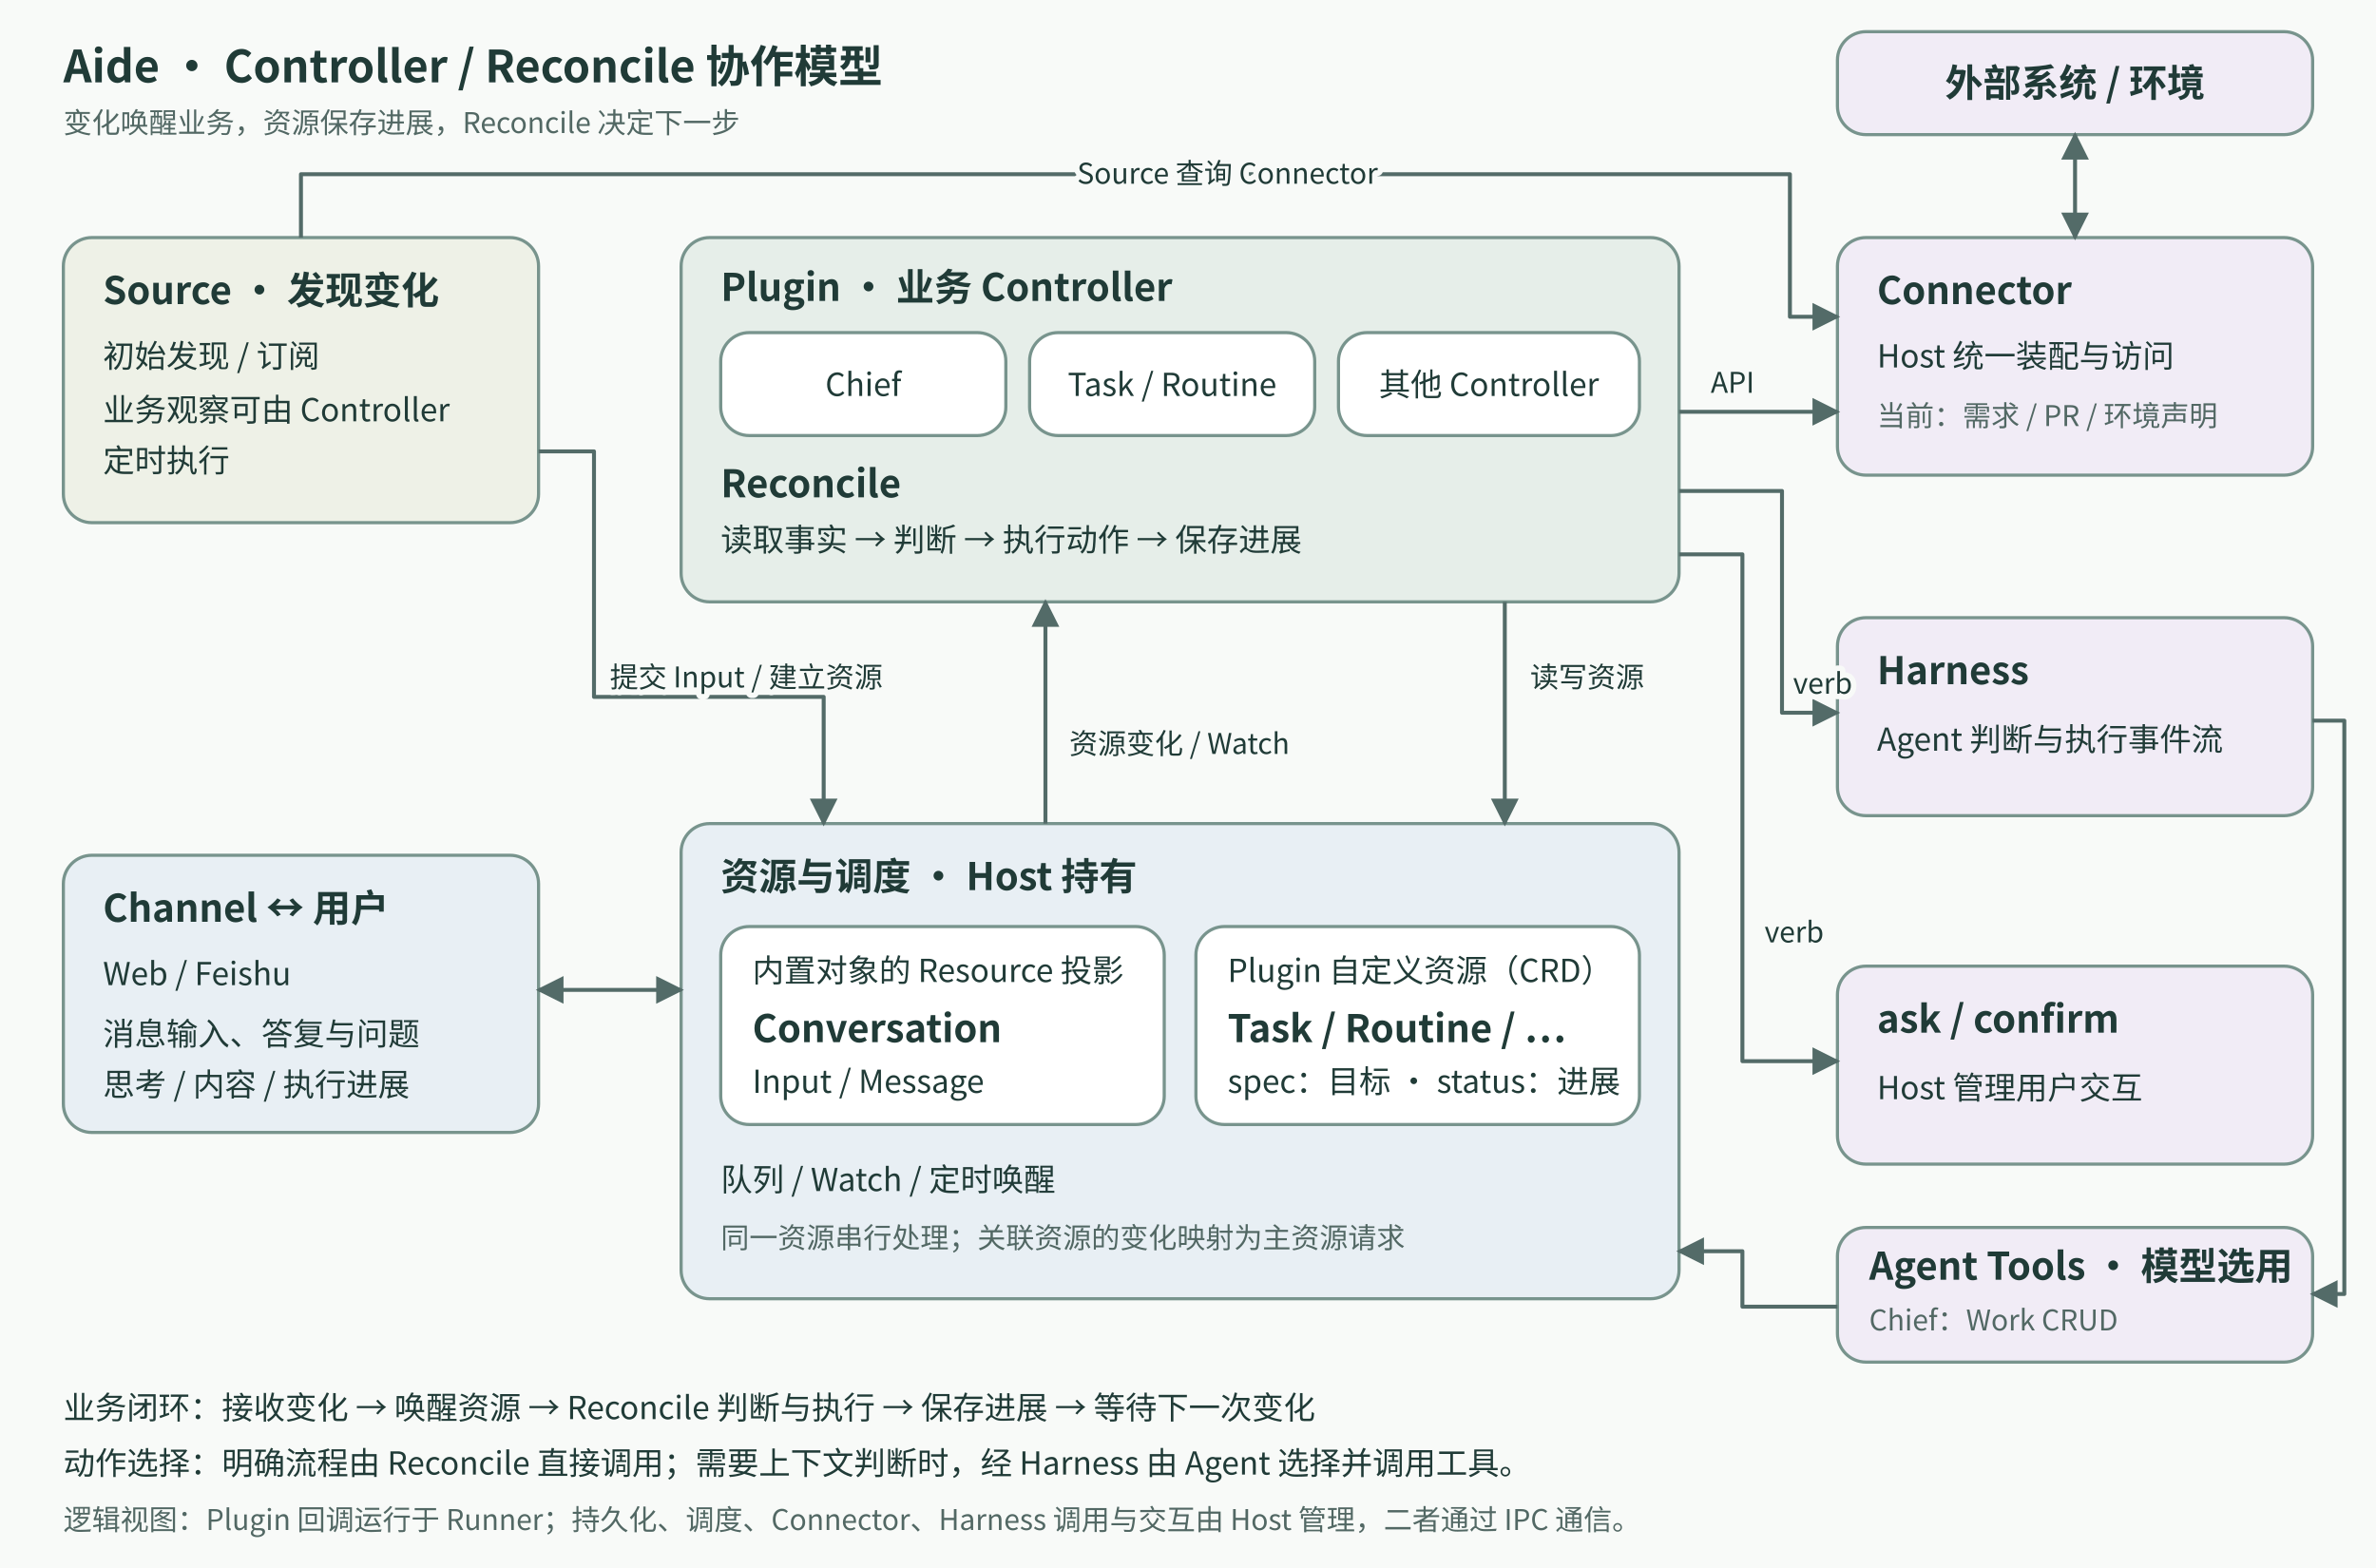
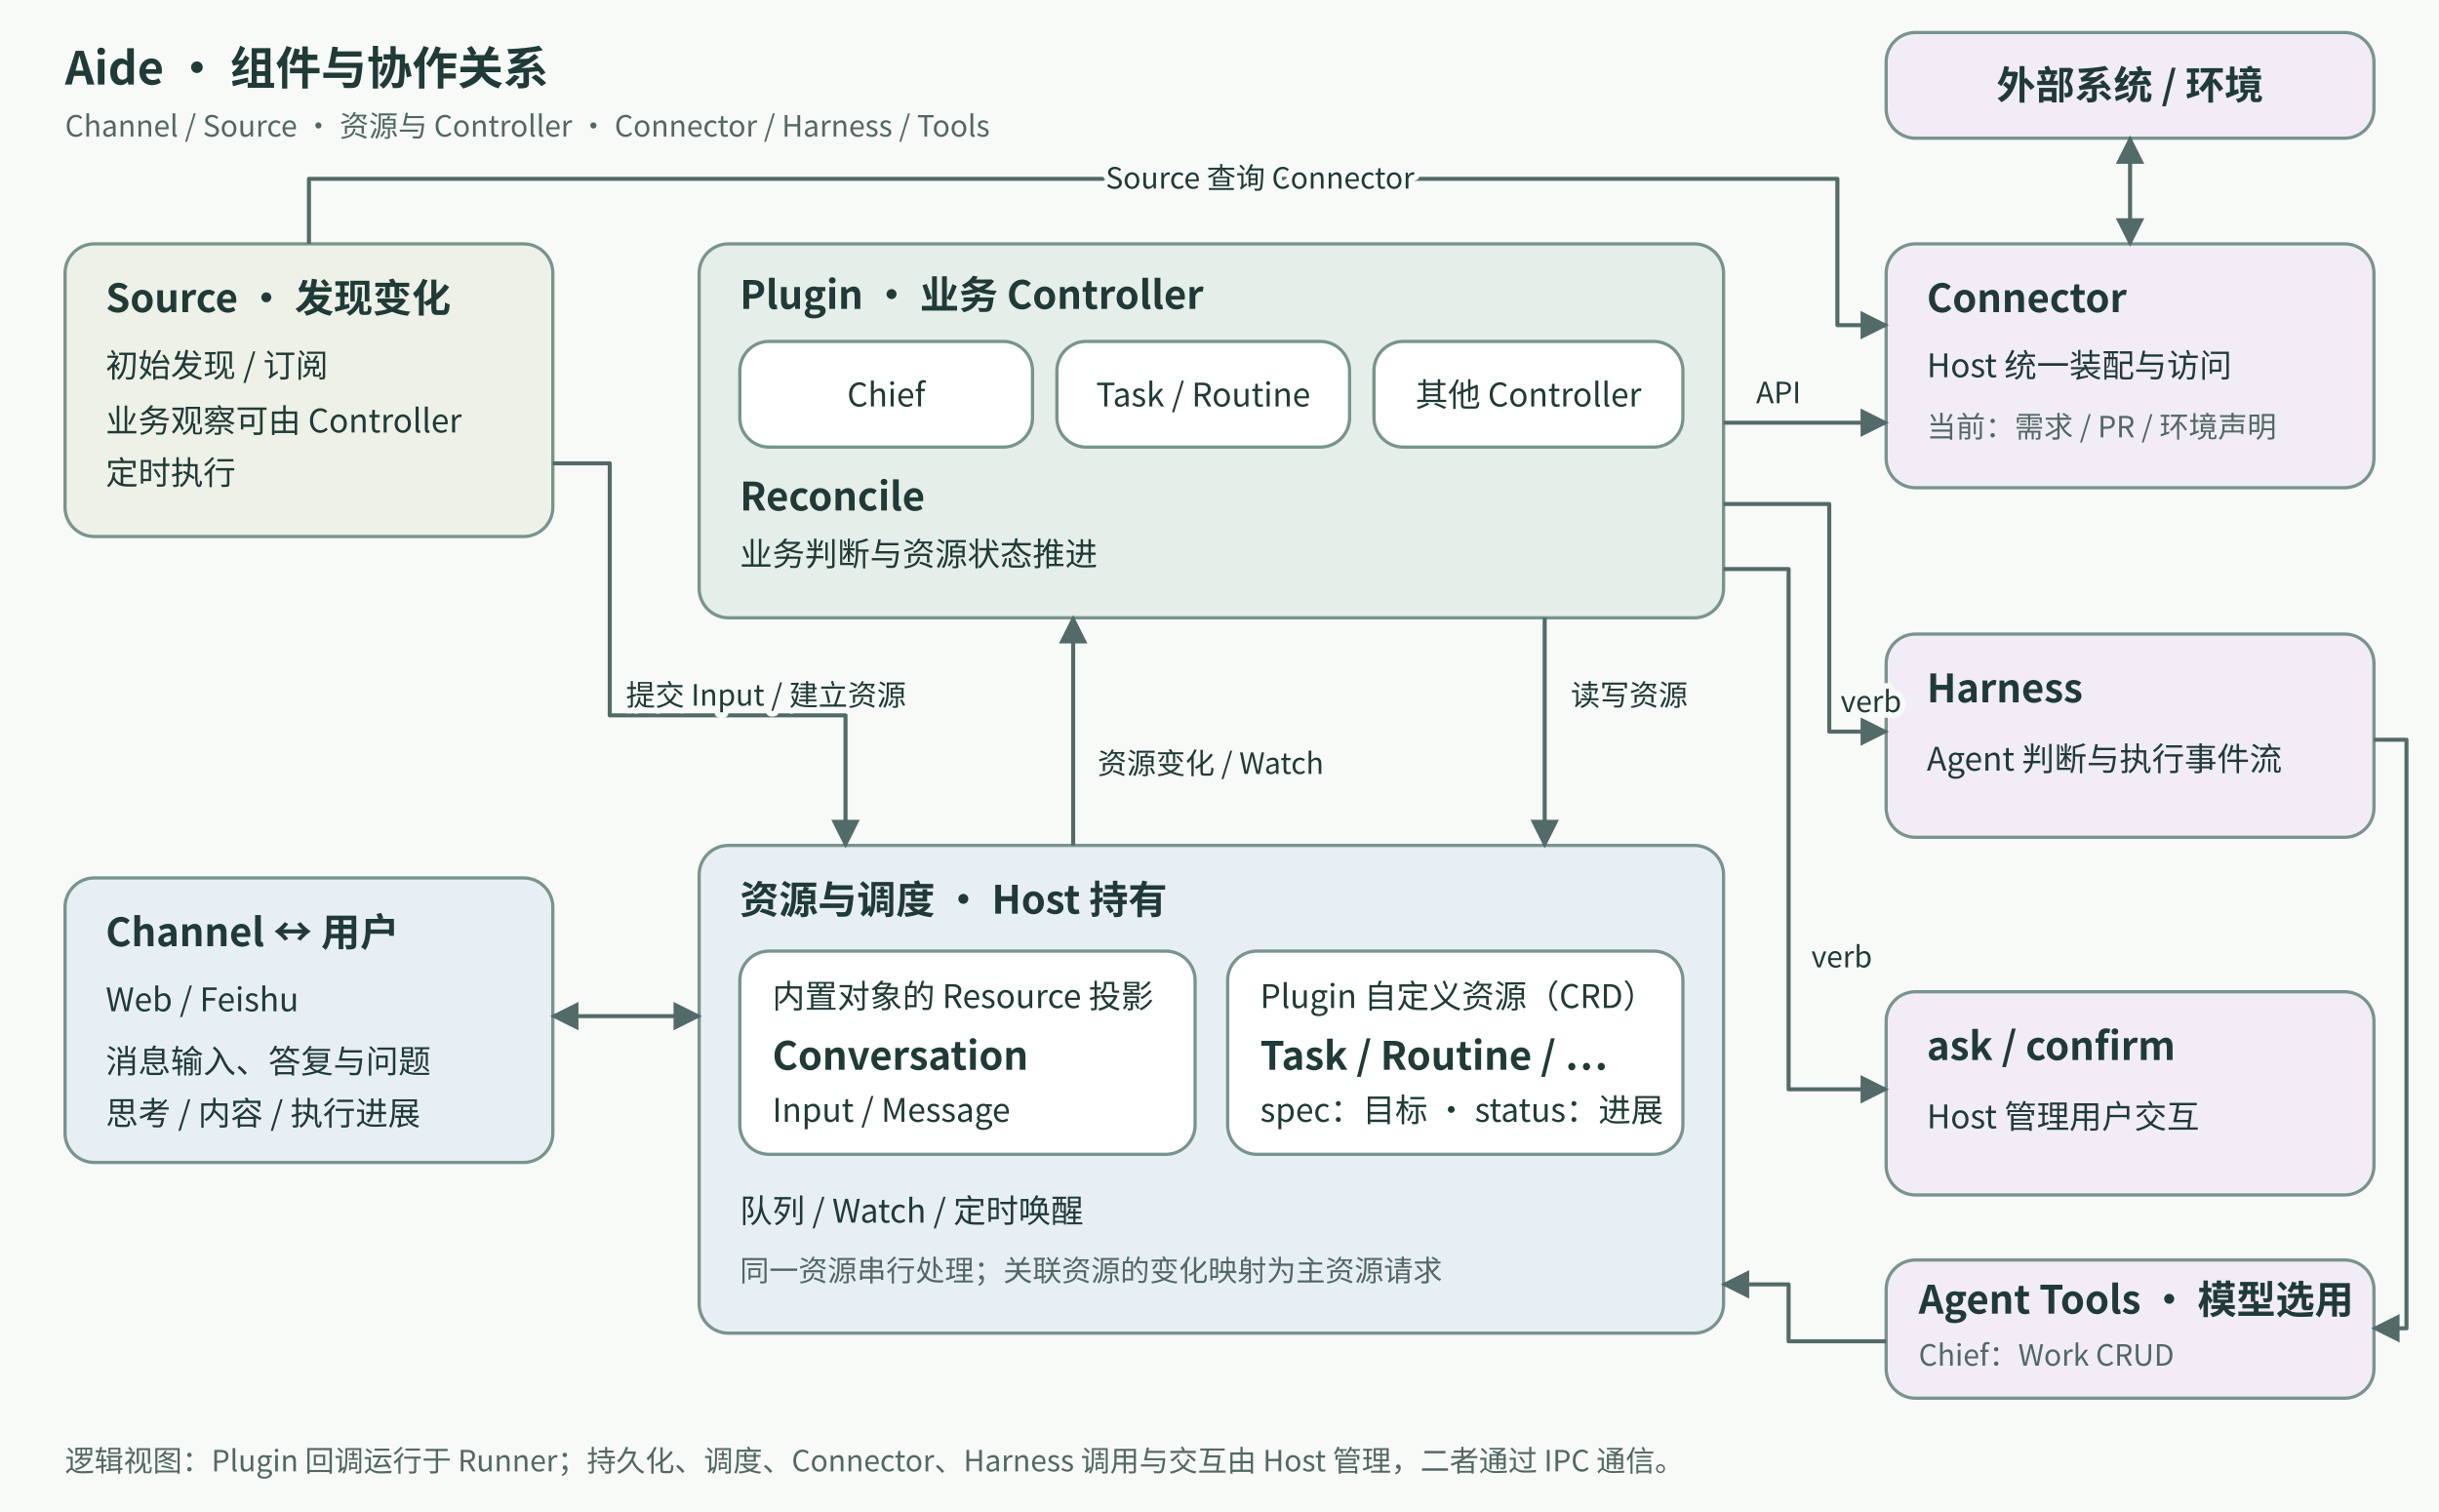
- <svg xmlns="http://www.w3.org/2000/svg" width="1500" height="990" viewBox="0 0 1500 990" role="img" aria-labelledby="title desc">
+ <svg xmlns="http://www.w3.org/2000/svg" width="1500" height="930" viewBox="0 0 1500 930" role="img" aria-labelledby="title desc">
  <defs>
    <marker id="arrow" viewBox="0 0 10 10" refX="9" refY="5" markerWidth="7" markerHeight="7" orient="auto-start-reverse">
      <path d="M 0 0 L 10 5 L 0 10 z" fill="#536b68" />
    </marker>
    <style>
      text { font-family: -apple-system, BlinkMacSystemFont, 'PingFang SC', 'Noto Sans CJK SC', sans-serif; fill: #203b37; }
      .title { font-size: 28px; font-weight: 650; }
      .heading { font-size: 24px; font-weight: 600; }
      .body { font-size: 20px; }
      .small { font-size: 18px; fill: #526864; }
      .box { stroke: #78948d; stroke-width: 2; rx: 18; }
      .flow { fill: none; stroke: #536b68; stroke-width: 2.5; marker-end: url(#arrow); stroke-linejoin: round; }
      .label { font-size: 18px; paint-order: stroke; stroke: #f8faf8; stroke-width: 7px; stroke-linejoin: round; }
    </style>
  </defs>
-   <rect width="1500" height="990" fill="#f8faf8" />
-   <text x="40" y="52" class="title">Aide · Controller / Reconcile 协作模型</text>
-   <text x="40" y="84" class="small">变化唤醒业务，资源保存进展，Reconcile 决定下一步</text>
+   <rect width="1500" height="930" fill="#f8faf8" />
+   <text x="40" y="52" class="title">Aide · 组件与协作关系</text>
+   <text x="40" y="84" class="small">Channel / Source · 资源与 Controller · Connector / Harness / Tools</text>
  <rect x="430" y="150" width="630" height="230" class="box" fill="#e6eee9" />
  <text x="455" y="190" class="heading">Plugin · 业务 Controller</text>
  <rect x="455" y="210" width="180" height="65" class="box" fill="#fff" />
  <text x="545" y="250" text-anchor="middle" class="body">Chief</text>
  <rect x="650" y="210" width="180" height="65" class="box" fill="#fff" />
  <text x="740" y="250" text-anchor="middle" class="body">Task / Routine</text>
  <rect x="845" y="210" width="190" height="65" class="box" fill="#fff" />
  <text x="940" y="250" text-anchor="middle" class="body">其他 Controller</text>
  <text x="455" y="314" class="heading">Reconcile</text>
-   <text x="455" y="348" class="body">读取事实 → 判断 → 执行动作 → 保存进展</text>
+   <text x="455" y="348" class="body">业务判断与资源状态推进</text>
  <rect x="40" y="150" width="300" height="180" class="box" fill="#eef1e7" />
  <text x="65" y="192" class="heading">Source · 发现变化</text>
  <text x="65" y="232" class="body">初始发现 / 订阅</text>
  <text x="65" y="266" class="body">业务观察可由 Controller</text>
  <text x="65" y="298" class="body">定时执行</text>
  <rect x="40" y="540" width="300" height="175" class="box" fill="#e8eff4" />
  <text x="65" y="582" class="heading">Channel ↔ 用户</text>
  <text x="65" y="622" class="body">Web / Feishu</text>
  <text x="65" y="660" class="body">消息输入、答复与问题</text>
  <text x="65" y="692" class="body">思考 / 内容 / 执行进展</text>
  <rect x="430" y="520" width="630" height="300" class="box" fill="#e8eff4" />
  <text x="455" y="562" class="heading">资源与调度 · Host 持有</text>
  <rect x="455" y="585" width="280" height="125" class="box" fill="#fff" />
  <text x="475" y="620" class="body">内置对象的 Resource 投影</text>
  <text x="475" y="658" class="heading">Conversation</text>
  <text x="475" y="690" class="body">Input / Message</text>
  <rect x="755" y="585" width="280" height="125" class="box" fill="#fff" />
  <text x="775" y="620" class="body">Plugin 自定义资源（CRD）</text>
  <text x="775" y="658" class="heading">Task / Routine / …</text>
  <text x="775" y="690" class="body">spec：目标 · status：进展</text>
  <text x="455" y="752" class="body">队列 / Watch / 定时唤醒</text>
  <text x="455" y="788" class="small">同一资源串行处理；关联资源的变化映射为主资源请求</text>
  <rect x="1160" y="20" width="300" height="65" class="box" fill="#f1ecf6" />
  <text x="1310" y="61" text-anchor="middle" class="heading">外部系统 / 环境</text>
  <rect x="1160" y="150" width="300" height="150" class="box" fill="#f1ecf6" />
  <text x="1185" y="192" class="heading">Connector</text>
  <text x="1185" y="232" class="body">Host 统一装配与访问</text>
  <text x="1185" y="269" class="small">当前：需求 / PR / 环境声明</text>
  <rect x="1160" y="390" width="300" height="125" class="box" fill="#f1ecf6" />
  <text x="1185" y="432" class="heading">Harness</text>
  <text x="1185" y="474" class="body">Agent 判断与执行事件流</text>
  <rect x="1160" y="610" width="300" height="125" class="box" fill="#f1ecf6" />
  <text x="1185" y="652" class="heading">ask / confirm</text>
  <text x="1185" y="694" class="body">Host 管理用户交互</text>
  <rect x="1160" y="775" width="300" height="85" class="box" fill="#f1ecf6" />
  <text x="1180" y="808" class="heading">Agent Tools · 模型选用</text>
  <text x="1180" y="840" class="small">Chief：Work CRUD</text>
  <path d="M1460 455 H1480 V817 H1460" class="flow" />
  <path d="M1160 825 H1100 V790 H1060" class="flow" />
  <path d="M190 150 V110 H1130 V200 H1160" class="flow" />
  <text x="680" y="116" class="label">Source 查询 Connector</text>
  <path d="M1310 150 V85" class="flow" marker-start="url(#arrow)" />
  <path d="M340 285 H375 V440 H520 V520" class="flow" />
  <text x="385" y="434" class="label">提交 Input / 建立资源</text>
  <path d="M340 625 H430" class="flow" marker-start="url(#arrow)" />
  <path d="M660 520 V380" class="flow" />
  <text x="675" y="476" class="label">资源变化 / Watch</text>
  <path d="M950 380 V520" class="flow" />
  <text x="966" y="434" class="label">读写资源</text>
  <path d="M1060 260 H1160" class="flow" />
  <text x="1080" y="248" class="label">API</text>
  <path d="M1060 310 H1125 V450 H1160" class="flow" />
  <text x="1132" y="438" class="label">verb</text>
  <path d="M1060 350 H1100 V670 H1160" class="flow" />
  <text x="1114" y="595" class="label">verb</text>
-   <text x="40" y="896" class="body">业务闭环：接收变化 → 唤醒资源 → Reconcile 判断与执行 → 保存进展 → 等待下一次变化</text>
-   <text x="40" y="931" class="body">动作选择：明确流程由 Reconcile 直接调用；需要上下文判断时，经 Harness 由 Agent 选择并调用工具。</text>
-   <text x="40" y="966" class="small">逻辑视图：Plugin 回调运行于 Runner；持久化、调度、Connector、Harness 调用与交互由 Host 管理，二者通过 IPC 通信。</text>
+   <text x="40" y="905" class="small">逻辑视图：Plugin 回调运行于 Runner；持久化、调度、Connector、Harness 调用与交互由 Host 管理，二者通过 IPC 通信。</text>
</svg>
